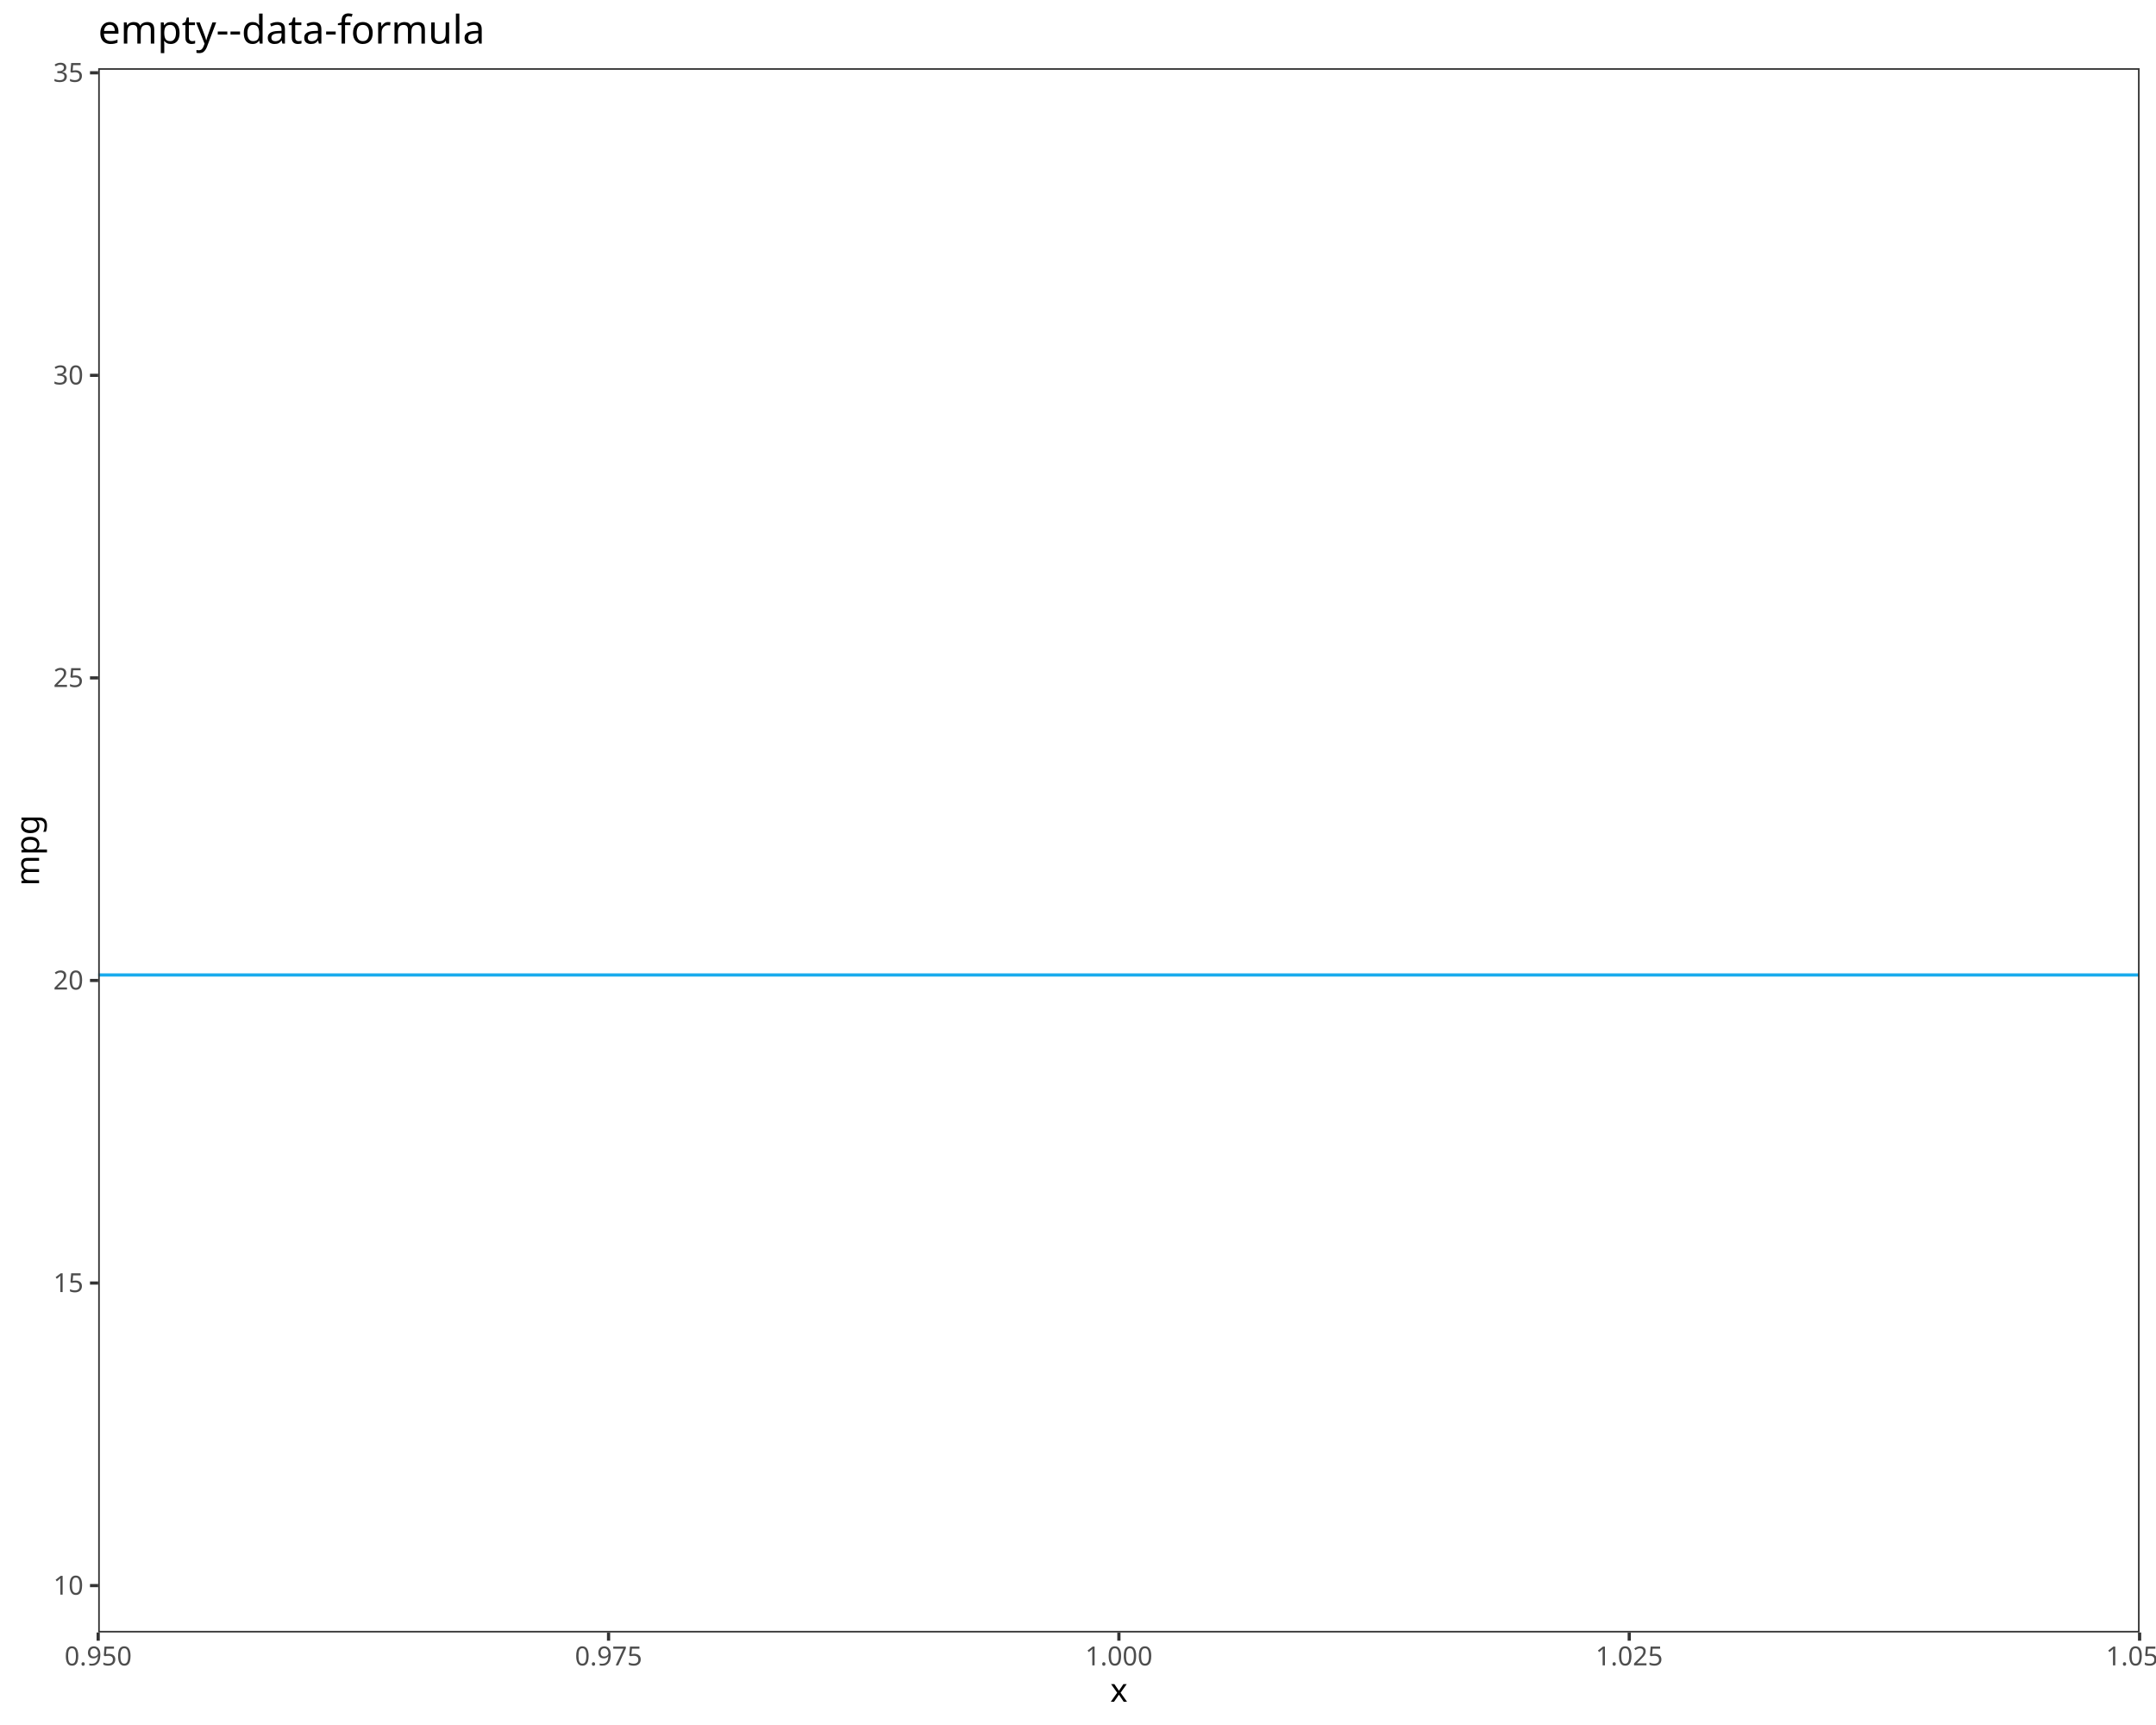
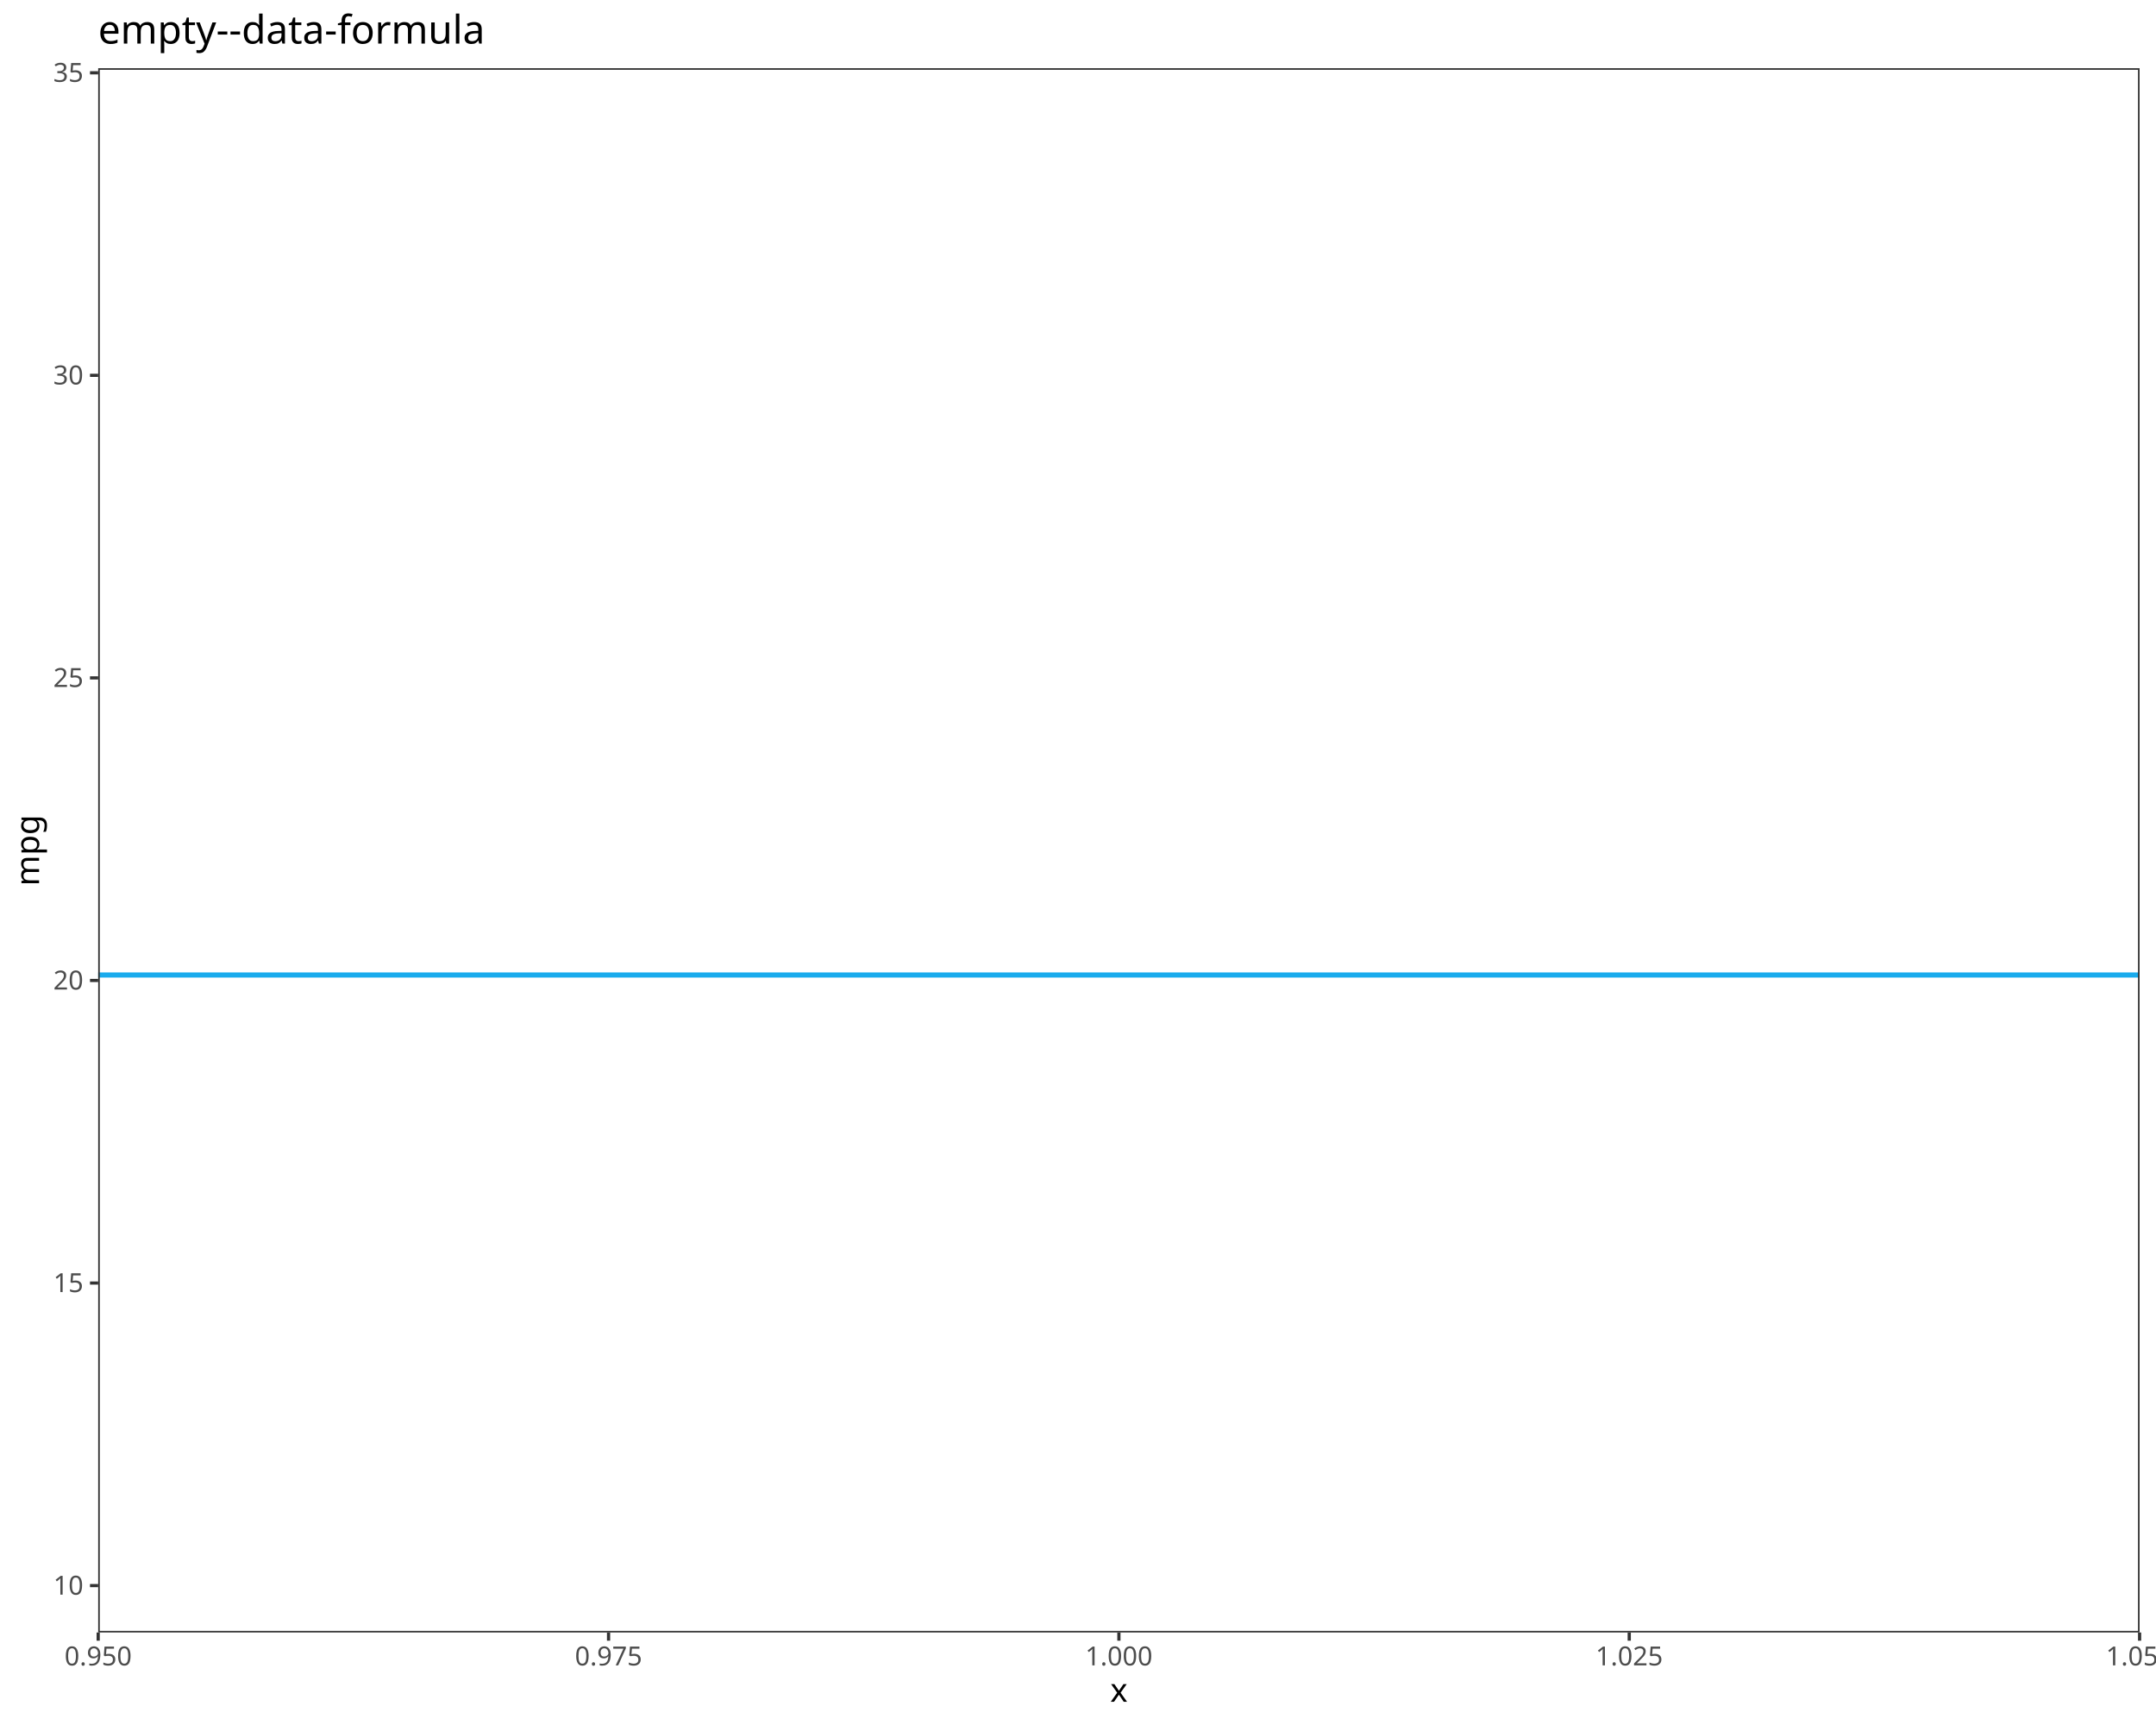
<svg xmlns="http://www.w3.org/2000/svg" class="svglite" data-engine-version="2.0" width="720.00pt" height="576.00pt" viewBox="0 0 720.00 576.00">
  <defs>
    <style type="text/css">
    .svglite line, .svglite polyline, .svglite polygon, .svglite path, .svglite rect, .svglite circle {
      fill: none;
      stroke: #000000;
      stroke-linecap: round;
      stroke-linejoin: round;
      stroke-miterlimit: 10.00;
    }
  </style>
  </defs>
  <rect width="100%" height="100%" style="stroke: none; fill: #FFFFFF;" />
  <defs>
    <clipPath id="cpMC4wMHw3MjAuMDB8MC4wMHw1NzYuMDA=">
      <rect x="0.00" y="0.00" width="720.00" height="576.00" />
    </clipPath>
  </defs>
  <g clip-path="url(#cpMC4wMHw3MjAuMDB8MC4wMHw1NzYuMDA=)">
    <rect x="0.00" y="0.00" width="720.00" height="576.00" style="stroke-width: 1.07; stroke: #FFFFFF; fill: #FFFFFF;" />
  </g>
  <defs>
    <clipPath id="cpMzIuNzl8NzE0LjUyfDIyLjc4fDU0NS4xMQ==">
      <rect x="32.79" y="22.78" width="681.73" height="522.33" />
    </clipPath>
  </defs>
  <g clip-path="url(#cpMzIuNzl8NzE0LjUyfDIyLjc4fDU0NS4xMQ==)">
    <rect x="32.79" y="22.78" width="681.73" height="522.33" style="stroke-width: 1.07; stroke: none; fill: #FFFFFF;" />
    <circle cx="373.66" cy="307.19" r="1.95" style="stroke-width: 0.71; stroke: none;" />
    <circle cx="373.66" cy="307.19" r="1.95" style="stroke-width: 0.71; stroke: none;" />
    <circle cx="373.66" cy="270.81" r="1.95" style="stroke-width: 0.71; stroke: none;" />
    <circle cx="373.66" cy="299.10" r="1.95" style="stroke-width: 0.71; stroke: none;" />
    <circle cx="373.66" cy="353.66" r="1.95" style="stroke-width: 0.71; stroke: none;" />
    <circle cx="373.66" cy="365.78" r="1.95" style="stroke-width: 0.71; stroke: none;" />
    <circle cx="373.66" cy="442.57" r="1.95" style="stroke-width: 0.71; stroke: none;" />
    <circle cx="373.66" cy="238.48" r="1.95" style="stroke-width: 0.71; stroke: none;" />
    <circle cx="373.66" cy="270.81" r="1.95" style="stroke-width: 0.71; stroke: none;" />
    <circle cx="373.66" cy="343.56" r="1.95" style="stroke-width: 0.71; stroke: none;" />
    <circle cx="373.66" cy="371.84" r="1.95" style="stroke-width: 0.71; stroke: none;" />
    <circle cx="373.66" cy="400.13" r="1.95" style="stroke-width: 0.71; stroke: none;" />
    <circle cx="373.66" cy="381.95" r="1.95" style="stroke-width: 0.71; stroke: none;" />
    <circle cx="373.66" cy="424.38" r="1.95" style="stroke-width: 0.71; stroke: none;" />
    <circle cx="373.66" cy="521.37" r="1.95" style="stroke-width: 0.71; stroke: none;" />
    <circle cx="373.66" cy="521.37" r="1.95" style="stroke-width: 0.71; stroke: none;" />
    <circle cx="373.66" cy="434.48" r="1.95" style="stroke-width: 0.71; stroke: none;" />
    <circle cx="373.66" cy="76.83" r="1.95" style="stroke-width: 0.71; stroke: none;" />
    <circle cx="373.66" cy="117.25" r="1.95" style="stroke-width: 0.71; stroke: none;" />
    <circle cx="373.66" cy="46.53" r="1.95" style="stroke-width: 0.71; stroke: none;" />
    <circle cx="373.66" cy="297.08" r="1.95" style="stroke-width: 0.71; stroke: none;" />
    <circle cx="373.66" cy="418.32" r="1.95" style="stroke-width: 0.71; stroke: none;" />
    <circle cx="373.66" cy="424.38" r="1.95" style="stroke-width: 0.71; stroke: none;" />
    <circle cx="373.66" cy="462.77" r="1.95" style="stroke-width: 0.71; stroke: none;" />
    <circle cx="373.66" cy="343.56" r="1.95" style="stroke-width: 0.71; stroke: none;" />
    <circle cx="373.66" cy="179.89" r="1.95" style="stroke-width: 0.71; stroke: none;" />
    <circle cx="373.66" cy="206.15" r="1.95" style="stroke-width: 0.71; stroke: none;" />
    <circle cx="373.66" cy="117.25" r="1.95" style="stroke-width: 0.71; stroke: none;" />
    <circle cx="373.66" cy="412.26" r="1.95" style="stroke-width: 0.71; stroke: none;" />
    <circle cx="373.66" cy="333.45" r="1.95" style="stroke-width: 0.71; stroke: none;" />
    <circle cx="373.66" cy="428.42" r="1.95" style="stroke-width: 0.71; stroke: none;" />
    <circle cx="373.66" cy="299.10" r="1.95" style="stroke-width: 0.71; stroke: none;" />
-     <line x1="32.79" y1="325.56" x2="714.52" y2="325.56" style="stroke-width: 1.07; stroke: #19ABED; stroke-linecap: butt;" />
+     <line x1="32.79" y1="325.56" x2="714.52" y2="325.56" style="stroke-width: 1.71; stroke: #19ABED; stroke-linecap: butt;" />
    <rect x="32.79" y="22.78" width="681.73" height="522.33" style="stroke-width: 1.07; stroke: #333333;" />
  </g>
  <g clip-path="url(#cpMC4wMHw3MjAuMDB8MC4wMHw1NzYuMDA=)">
    <text x="27.86" y="532.48" text-anchor="end" style="font-size: 8.80px; fill: #4D4D4D; font-family: sans;" textLength="9.79px" lengthAdjust="spacingAndGlyphs">10</text>
    <text x="27.86" y="431.45" text-anchor="end" style="font-size: 8.80px; fill: #4D4D4D; font-family: sans;" textLength="9.79px" lengthAdjust="spacingAndGlyphs">15</text>
    <text x="27.86" y="330.42" text-anchor="end" style="font-size: 8.80px; fill: #4D4D4D; font-family: sans;" textLength="9.79px" lengthAdjust="spacingAndGlyphs">20</text>
    <text x="27.86" y="229.39" text-anchor="end" style="font-size: 8.80px; fill: #4D4D4D; font-family: sans;" textLength="9.79px" lengthAdjust="spacingAndGlyphs">25</text>
    <text x="27.86" y="128.36" text-anchor="end" style="font-size: 8.80px; fill: #4D4D4D; font-family: sans;" textLength="9.79px" lengthAdjust="spacingAndGlyphs">30</text>
    <text x="27.86" y="27.33" text-anchor="end" style="font-size: 8.80px; fill: #4D4D4D; font-family: sans;" textLength="9.79px" lengthAdjust="spacingAndGlyphs">35</text>
    <polyline points="30.05,529.45 32.79,529.45 " style="stroke-width: 1.07; stroke: #333333; stroke-linecap: butt;" />
    <polyline points="30.05,428.42 32.79,428.42 " style="stroke-width: 1.07; stroke: #333333; stroke-linecap: butt;" />
    <polyline points="30.05,327.39 32.79,327.39 " style="stroke-width: 1.07; stroke: #333333; stroke-linecap: butt;" />
    <polyline points="30.05,226.36 32.79,226.36 " style="stroke-width: 1.07; stroke: #333333; stroke-linecap: butt;" />
    <polyline points="30.05,125.33 32.79,125.33 " style="stroke-width: 1.07; stroke: #333333; stroke-linecap: butt;" />
    <polyline points="30.05,24.30 32.79,24.30 " style="stroke-width: 1.07; stroke: #333333; stroke-linecap: butt;" />
    <polyline points="32.79,547.85 32.79,545.11 " style="stroke-width: 1.07; stroke: #333333; stroke-linecap: butt;" />
    <polyline points="203.23,547.85 203.23,545.11 " style="stroke-width: 1.07; stroke: #333333; stroke-linecap: butt;" />
    <polyline points="373.66,547.85 373.66,545.11 " style="stroke-width: 1.07; stroke: #333333; stroke-linecap: butt;" />
    <polyline points="544.09,547.85 544.09,545.11 " style="stroke-width: 1.07; stroke: #333333; stroke-linecap: butt;" />
    <polyline points="714.52,547.85 714.52,545.11 " style="stroke-width: 1.07; stroke: #333333; stroke-linecap: butt;" />
    <text x="32.79" y="556.10" text-anchor="middle" style="font-size: 8.80px; fill: #4D4D4D; font-family: sans;" textLength="22.02px" lengthAdjust="spacingAndGlyphs">0.950</text>
    <text x="203.23" y="556.10" text-anchor="middle" style="font-size: 8.80px; fill: #4D4D4D; font-family: sans;" textLength="22.02px" lengthAdjust="spacingAndGlyphs">0.975</text>
    <text x="373.66" y="556.10" text-anchor="middle" style="font-size: 8.80px; fill: #4D4D4D; font-family: sans;" textLength="22.02px" lengthAdjust="spacingAndGlyphs">1.000</text>
    <text x="544.09" y="556.10" text-anchor="middle" style="font-size: 8.80px; fill: #4D4D4D; font-family: sans;" textLength="22.02px" lengthAdjust="spacingAndGlyphs">1.025</text>
    <text x="714.52" y="556.10" text-anchor="middle" style="font-size: 8.80px; fill: #4D4D4D; font-family: sans;" textLength="22.02px" lengthAdjust="spacingAndGlyphs">1.050</text>
    <text x="373.66" y="568.24" text-anchor="middle" style="font-size: 11.00px; font-family: sans;" textLength="5.50px" lengthAdjust="spacingAndGlyphs">x</text>
    <text transform="translate(13.05,283.95) rotate(-90)" text-anchor="middle" style="font-size: 11.00px; font-family: sans;" textLength="21.40px" lengthAdjust="spacingAndGlyphs">mpg</text>
    <text x="32.79" y="14.56" style="font-size: 13.20px; font-family: sans;" textLength="118.86px" lengthAdjust="spacingAndGlyphs">empty--data-formula</text>
  </g>
</svg>
